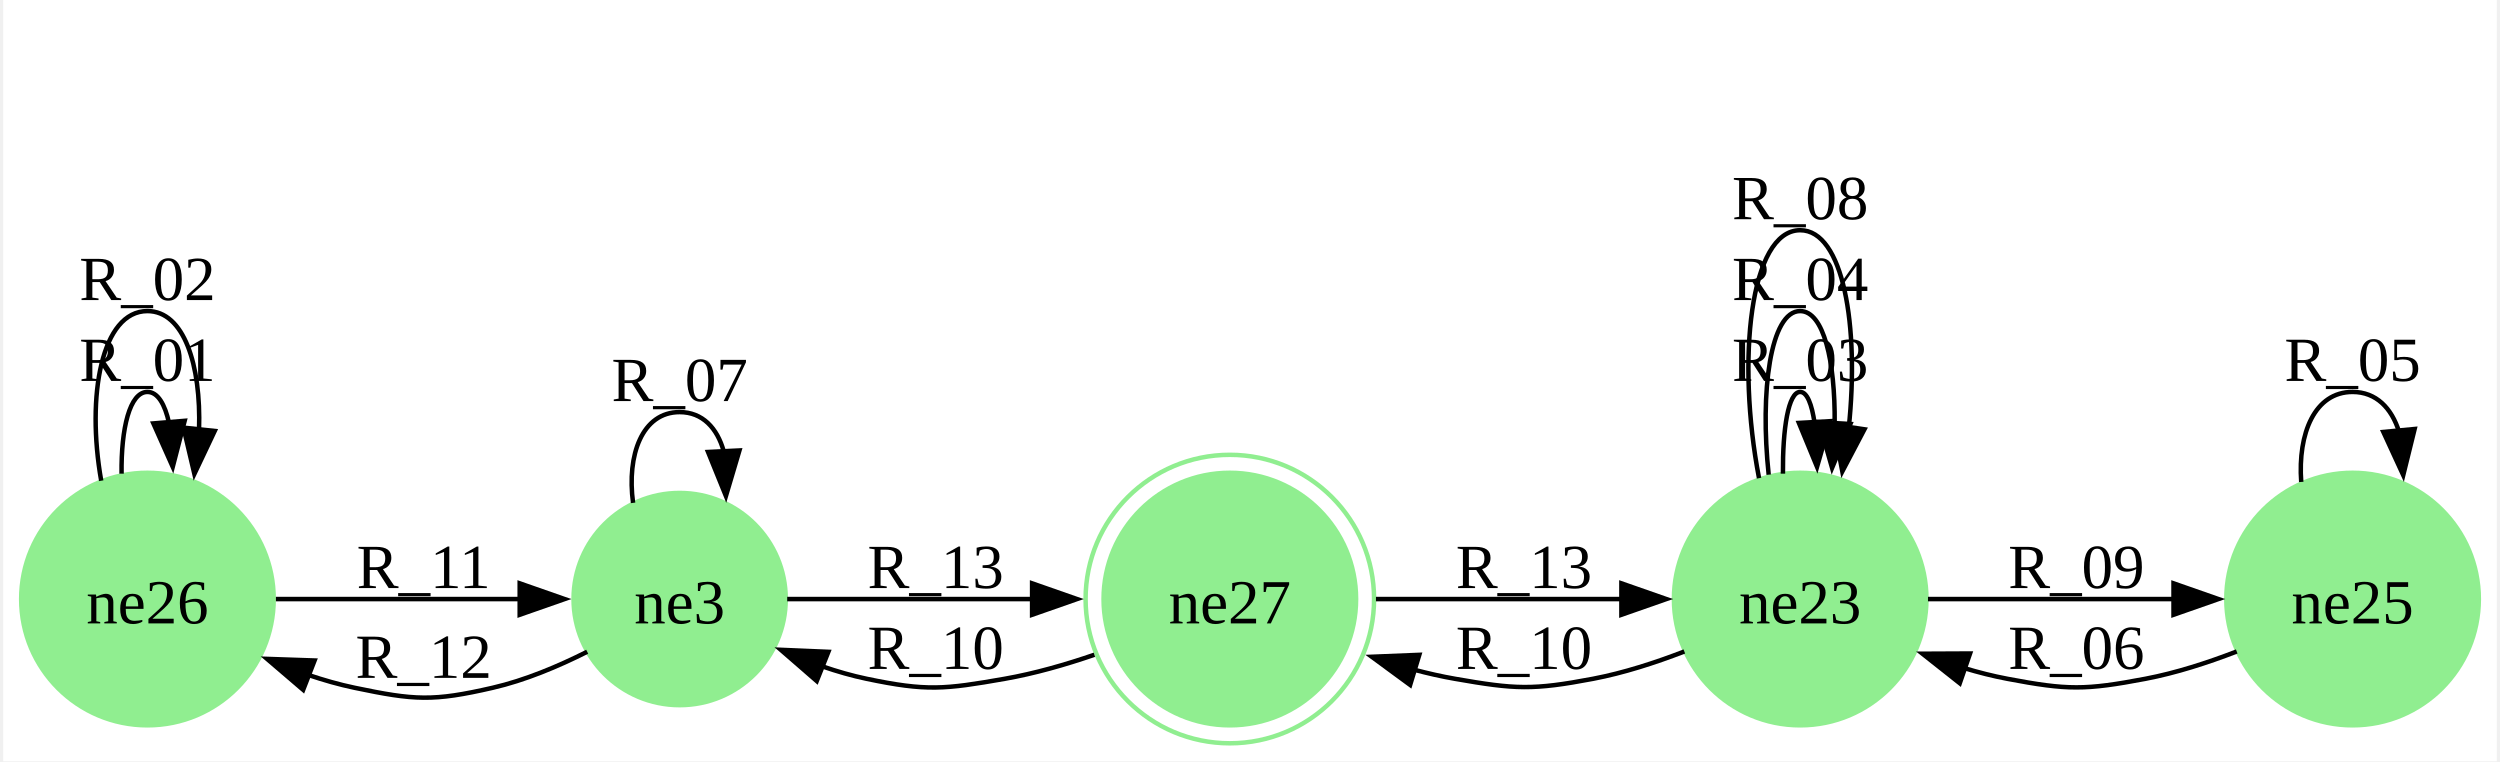
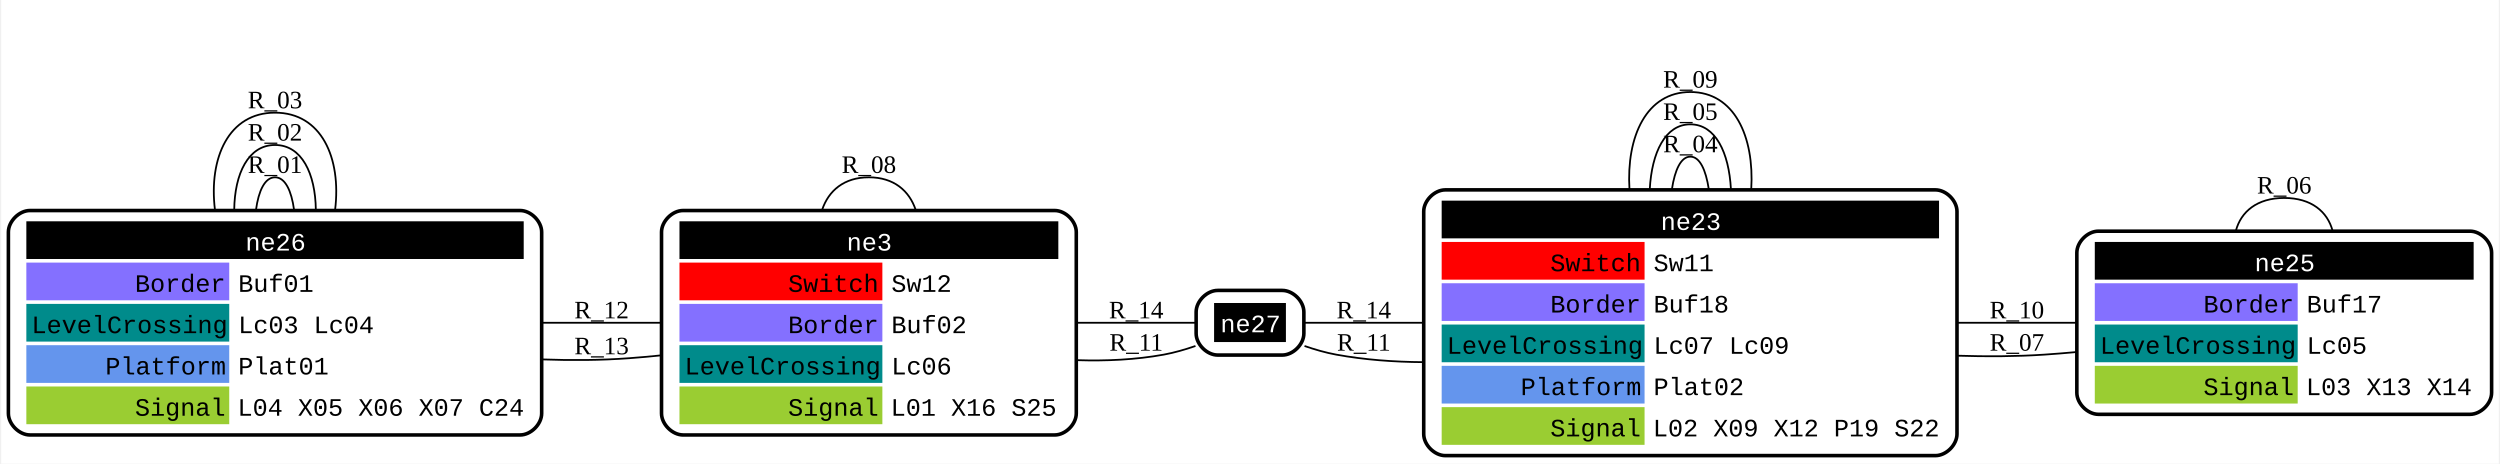
- <svg xmlns="http://www.w3.org/2000/svg" width="555pt" height="169pt" viewBox="0.00 0.00 555.12 169.47">
-   <g id="graph0" class="graph" transform="scale(1 1) rotate(0) translate(4 165.47)">
-     <polygon fill="white" stroke="none" points="-4,4 -4,-165.47 551.12,-165.47 551.12,4 -4,4" />
+ <svg xmlns="http://www.w3.org/2000/svg" width="1391pt" height="258pt" viewBox="0.00 0.00 1391.00 258.25">
+   <g id="graph0" class="graph" transform="scale(1 1) rotate(0) translate(4 254.25)">
+     <polygon fill="white" stroke="none" points="-4,4 -4,-254.25 1387,-254.25 1387,4 -4,4" />
    <g id="node1" class="node">
-       <ellipse fill="lightgreen" stroke="lightgreen" cx="28.11" cy="-32.11" rx="28.11" ry="28.11" />
-       <text text-anchor="middle" x="28.11" y="-26.69" font-family="Times New Roman,serif" font-size="14.00">ne26</text>
+       <path fill="white" stroke="black" stroke-width="2" d="M12,-12C12,-12 285,-12 285,-12 291,-12 297,-18 297,-24 297,-24 297,-125 297,-125 297,-131 291,-137 285,-137 285,-137 12,-137 12,-137 6,-137 0,-131 0,-125 0,-125 0,-24 0,-24 0,-18 6,-12 12,-12" />
+       <polygon fill="white" stroke="none" points="8,-16 8,-133 289,-133 289,-16 8,-16" />
+       <polygon fill="black" stroke="none" points="10,-110 10,-131 287,-131 287,-110 10,-110" />
+       <text text-anchor="start" x="132" y="-114.7" font-family="Courier New" font-size="14.00" fill="white">ne26</text>
+       <polygon fill="#8470ff" stroke="none" points="10,-87 10,-108 123,-108 123,-87 10,-87" />
+       <text text-anchor="start" x="70.5" y="-91.7" font-family="Courier New" font-size="14.00">Border</text>
+       <text text-anchor="start" x="128" y="-91.7" font-family="Courier New" font-size="14.00">Buf01</text>
+       <polygon fill="darkcyan" stroke="none" points="10,-64 10,-85 123,-85 123,-64 10,-64" />
+       <text text-anchor="start" x="12.88" y="-68.7" font-family="Courier New" font-size="14.00">LevelCrossing</text>
+       <text text-anchor="start" x="128" y="-68.7" font-family="Courier New" font-size="14.00">Lc03 Lc04</text>
+       <polygon fill="cornflowerblue" stroke="none" points="10,-41 10,-62 123,-62 123,-41 10,-41" />
+       <text text-anchor="start" x="54" y="-45.7" font-family="Courier New" font-size="14.00">Platform</text>
+       <text text-anchor="start" x="128" y="-45.7" font-family="Courier New" font-size="14.00">Plat01</text>
+       <polygon fill="yellowgreen" stroke="none" points="10,-18 10,-39 123,-39 123,-18 10,-18" />
+       <text text-anchor="start" x="70.5" y="-22.7" font-family="Courier New" font-size="14.00">Signal</text>
+       <text text-anchor="start" x="127.62" y="-22.7" font-family="Courier New" font-size="14.00">L04 X05 X06 X07 C24</text>
    </g>
    <g id="edge1" class="edge">
-       <path fill="none" stroke="black" d="M22.35,-60.02C22.23,-70.05 24.15,-78.22 28.11,-78.22 30.4,-78.22 32.01,-75.49 32.93,-71.25" />
-       <polygon fill="black" stroke="black" points="36.4,-71.79 33.74,-61.53 29.43,-71.21 36.4,-71.79" />
-       <text text-anchor="middle" x="28.11" y="-80.67" font-family="Times New Roman,serif" font-size="14.00">R_01</text>
+       <path fill="none" stroke="black" d="M137.89,-137.33C139.34,-148.06 142.88,-155.5 148.5,-155.5 154.12,-155.5 157.66,-148.06 159.11,-137.33" />
+       <text text-anchor="middle" x="148.5" y="-157.95" font-family="Times New Roman,serif" font-size="14.00">R_01</text>
    </g>
    <g id="edge2" class="edge">
-       <path fill="none" stroke="black" d="M17.82,-58.45C14.47,-77.37 17.9,-96.22 28.11,-96.22 36.24,-96.22 40.07,-84.25 39.6,-69.82" />
-       <polygon fill="black" stroke="black" points="43.09,-69.53 38.56,-59.96 36.13,-70.27 43.09,-69.53" />
-       <text text-anchor="middle" x="28.11" y="-98.67" font-family="Times New Roman,serif" font-size="14.00">R_02</text>
+       <path fill="none" stroke="black" d="M125.77,-137.34C126,-157.51 133.58,-173.5 148.5,-173.5 163.42,-173.5 171,-157.51 171.23,-137.34" />
+       <text text-anchor="middle" x="148.5" y="-175.95" font-family="Times New Roman,serif" font-size="14.00">R_02</text>
+     </g>
+     <g id="edge3" class="edge">
+       <path fill="none" stroke="black" d="M115.04,-137.39C111.5,-166.3 122.66,-191.5 148.5,-191.5 174.34,-191.5 185.5,-166.3 181.96,-137.39" />
+       <text text-anchor="middle" x="148.5" y="-193.95" font-family="Times New Roman,serif" font-size="14.00">R_03</text>
    </g>
    <g id="node4" class="node">
-       <ellipse fill="lightgreen" stroke="lightgreen" cx="146.59" cy="-32.11" rx="23.62" ry="23.62" />
-       <text text-anchor="middle" x="146.59" y="-26.69" font-family="Times New Roman,serif" font-size="14.00">ne3</text>
+       <path fill="white" stroke="black" stroke-width="2" d="M375.75,-12C375.75,-12 582.75,-12 582.75,-12 588.75,-12 594.75,-18 594.75,-24 594.75,-24 594.75,-125 594.75,-125 594.75,-131 588.75,-137 582.75,-137 582.75,-137 375.75,-137 375.75,-137 369.75,-137 363.75,-131 363.75,-125 363.75,-125 363.75,-24 363.75,-24 363.75,-18 369.75,-12 375.75,-12" />
+       <polygon fill="white" stroke="none" points="371.75,-16 371.75,-133 586.75,-133 586.75,-16 371.75,-16" />
+       <polygon fill="black" stroke="none" points="373.75,-110 373.75,-131 584.75,-131 584.75,-110 373.75,-110" />
+       <text text-anchor="start" x="466.88" y="-114.7" font-family="Courier New" font-size="14.00" fill="white">ne3</text>
+       <polygon fill="red" stroke="none" points="373.75,-87 373.75,-108 486.75,-108 486.75,-87 373.75,-87" />
+       <text text-anchor="start" x="434.25" y="-91.7" font-family="Courier New" font-size="14.00">Switch</text>
+       <text text-anchor="start" x="491.75" y="-91.7" font-family="Courier New" font-size="14.00">Sw12</text>
+       <polygon fill="#8470ff" stroke="none" points="373.75,-64 373.75,-85 486.75,-85 486.75,-64 373.75,-64" />
+       <text text-anchor="start" x="434.25" y="-68.7" font-family="Courier New" font-size="14.00">Border</text>
+       <text text-anchor="start" x="491.75" y="-68.7" font-family="Courier New" font-size="14.00">Buf02</text>
+       <polygon fill="darkcyan" stroke="none" points="373.75,-41 373.75,-62 486.75,-62 486.75,-41 373.75,-41" />
+       <text text-anchor="start" x="376.62" y="-45.7" font-family="Courier New" font-size="14.00">LevelCrossing</text>
+       <text text-anchor="start" x="491.75" y="-45.7" font-family="Courier New" font-size="14.00">Lc06</text>
+       <polygon fill="yellowgreen" stroke="none" points="373.75,-18 373.75,-39 486.75,-39 486.75,-18 373.75,-18" />
+       <text text-anchor="start" x="434.25" y="-22.7" font-family="Courier New" font-size="14.00">Signal</text>
+       <text text-anchor="start" x="491.38" y="-22.7" font-family="Courier New" font-size="14.00">L01 X16 S25</text>
+     </g>
+     <g id="edge13" class="edge">
+       <path fill="none" stroke="black" d="M297.05,-74.5C319.41,-74.5 342.19,-74.5 363.71,-74.5" />
+       <text text-anchor="middle" x="330.38" y="-76.95" font-family="Times New Roman,serif" font-size="14.00">R_12</text>
+     </g>
+     <g id="node2" class="node">
+       <path fill="white" stroke="black" stroke-width="2" d="M800.25,-0.5C800.25,-0.5 1073.25,-0.5 1073.25,-0.5 1079.25,-0.5 1085.25,-6.5 1085.25,-12.5 1085.25,-12.5 1085.25,-136.5 1085.25,-136.5 1085.25,-142.5 1079.25,-148.5 1073.25,-148.5 1073.25,-148.5 800.25,-148.5 800.25,-148.5 794.25,-148.5 788.25,-142.5 788.25,-136.5 788.25,-136.5 788.25,-12.5 788.25,-12.5 788.25,-6.5 794.25,-0.5 800.25,-0.5" />
+       <polygon fill="white" stroke="none" points="796.25,-4.5 796.25,-144.5 1077.25,-144.5 1077.25,-4.5 796.25,-4.5" />
+       <polygon fill="black" stroke="none" points="798.25,-121.5 798.25,-142.5 1075.25,-142.5 1075.25,-121.5 798.25,-121.5" />
+       <text text-anchor="start" x="920.25" y="-126.2" font-family="Courier New" font-size="14.00" fill="white">ne23</text>
+       <polygon fill="red" stroke="none" points="798.25,-98.5 798.25,-119.5 911.25,-119.5 911.25,-98.5 798.25,-98.5" />
+       <text text-anchor="start" x="858.75" y="-103.2" font-family="Courier New" font-size="14.00">Switch</text>
+       <text text-anchor="start" x="916.25" y="-103.2" font-family="Courier New" font-size="14.00">Sw11</text>
+       <polygon fill="#8470ff" stroke="none" points="798.25,-75.5 798.25,-96.5 911.25,-96.5 911.25,-75.5 798.25,-75.5" />
+       <text text-anchor="start" x="858.75" y="-80.2" font-family="Courier New" font-size="14.00">Border</text>
+       <text text-anchor="start" x="916.25" y="-80.2" font-family="Courier New" font-size="14.00">Buf18</text>
+       <polygon fill="darkcyan" stroke="none" points="798.25,-52.5 798.25,-73.5 911.25,-73.5 911.25,-52.5 798.25,-52.5" />
+       <text text-anchor="start" x="801.12" y="-57.2" font-family="Courier New" font-size="14.00">LevelCrossing</text>
+       <text text-anchor="start" x="916.25" y="-57.2" font-family="Courier New" font-size="14.00">Lc07 Lc09</text>
+       <polygon fill="cornflowerblue" stroke="none" points="798.25,-29.5 798.25,-50.5 911.25,-50.5 911.25,-29.5 798.25,-29.5" />
+       <text text-anchor="start" x="842.25" y="-34.2" font-family="Courier New" font-size="14.00">Platform</text>
+       <text text-anchor="start" x="916.25" y="-34.2" font-family="Courier New" font-size="14.00">Plat02</text>
+       <polygon fill="yellowgreen" stroke="none" points="798.25,-6.5 798.25,-27.5 911.25,-27.5 911.25,-6.5 798.25,-6.5" />
+       <text text-anchor="start" x="858.75" y="-11.2" font-family="Courier New" font-size="14.00">Signal</text>
+       <text text-anchor="start" x="915.88" y="-11.2" font-family="Courier New" font-size="14.00">L02 X09 X12 P19 S22</text>
+     </g>
+     <g id="edge4" class="edge">
+       <path fill="none" stroke="black" d="M926.49,-148.9C928.12,-159.71 931.54,-167 936.75,-167 941.96,-167 945.38,-159.71 947.01,-148.9" />
+       <text text-anchor="middle" x="936.75" y="-169.45" font-family="Times New Roman,serif" font-size="14.00">R_04</text>
+     </g>
+     <g id="edge5" class="edge">
+       <path fill="none" stroke="black" d="M914.15,-148.87C915.25,-169.35 922.78,-185 936.75,-185 950.72,-185 958.25,-169.35 959.35,-148.87" />
+       <text text-anchor="middle" x="936.75" y="-187.45" font-family="Times New Roman,serif" font-size="14.00">R_05</text>
+     </g>
+     <g id="edge9" class="edge">
+       <path fill="none" stroke="black" d="M902.84,-148.77C901.02,-178.29 912.33,-203 936.75,-203 961.17,-203 972.48,-178.29 970.66,-148.77" />
+       <text text-anchor="middle" x="936.75" y="-205.45" font-family="Times New Roman,serif" font-size="14.00">R_09</text>
+     </g>
+     <g id="node3" class="node">
+       <path fill="white" stroke="black" stroke-width="2" d="M1164,-23.5C1164,-23.5 1371,-23.5 1371,-23.5 1377,-23.5 1383,-29.5 1383,-35.5 1383,-35.5 1383,-113.5 1383,-113.5 1383,-119.5 1377,-125.5 1371,-125.5 1371,-125.5 1164,-125.5 1164,-125.5 1158,-125.5 1152,-119.5 1152,-113.5 1152,-113.5 1152,-35.5 1152,-35.5 1152,-29.5 1158,-23.5 1164,-23.5" />
+       <polygon fill="white" stroke="none" points="1160,-27.5 1160,-121.5 1375,-121.5 1375,-27.5 1160,-27.5" />
+       <polygon fill="black" stroke="none" points="1162,-98.5 1162,-119.5 1373,-119.5 1373,-98.5 1162,-98.5" />
+       <text text-anchor="start" x="1251" y="-103.2" font-family="Courier New" font-size="14.00" fill="white">ne25</text>
+       <polygon fill="#8470ff" stroke="none" points="1162,-75.5 1162,-96.5 1275,-96.5 1275,-75.5 1162,-75.5" />
+       <text text-anchor="start" x="1222.5" y="-80.2" font-family="Courier New" font-size="14.00">Border</text>
+       <text text-anchor="start" x="1280" y="-80.2" font-family="Courier New" font-size="14.00">Buf17</text>
+       <polygon fill="darkcyan" stroke="none" points="1162,-52.5 1162,-73.5 1275,-73.5 1275,-52.5 1162,-52.5" />
+       <text text-anchor="start" x="1164.88" y="-57.2" font-family="Courier New" font-size="14.00">LevelCrossing</text>
+       <text text-anchor="start" x="1280" y="-57.2" font-family="Courier New" font-size="14.00">Lc05</text>
+       <polygon fill="yellowgreen" stroke="none" points="1162,-29.5 1162,-50.5 1275,-50.5 1275,-29.5 1162,-29.5" />
+       <text text-anchor="start" x="1222.5" y="-34.2" font-family="Courier New" font-size="14.00">Signal</text>
+       <text text-anchor="start" x="1279.62" y="-34.2" font-family="Courier New" font-size="14.00">L03 X13 X14</text>
+     </g>
+     <g id="edge10" class="edge">
+       <path fill="none" stroke="black" d="M1085.3,-74.5C1107.66,-74.5 1130.44,-74.5 1151.96,-74.5" />
+       <text text-anchor="middle" x="1118.62" y="-76.95" font-family="Times New Roman,serif" font-size="14.00">R_10</text>
+     </g>
+     <g id="node5" class="node">
+       <path fill="white" stroke="black" stroke-width="2" d="M673.5,-56.5C673.5,-56.5 709.5,-56.5 709.5,-56.5 715.5,-56.5 721.5,-62.5 721.5,-68.5 721.5,-68.5 721.5,-80.5 721.5,-80.5 721.5,-86.5 715.5,-92.5 709.5,-92.5 709.5,-92.5 673.5,-92.5 673.5,-92.5 667.5,-92.5 661.5,-86.5 661.5,-80.5 661.5,-80.5 661.5,-68.5 661.5,-68.5 661.5,-62.5 667.5,-56.5 673.5,-56.5" />
+       <polygon fill="white" stroke="none" points="669.5,-61.75 669.5,-87.5 713.5,-87.5 713.5,-61.75 669.5,-61.75" />
+       <polygon fill="black" stroke="none" points="671.5,-63.75 671.5,-85.5 711.5,-85.5 711.5,-63.75 671.5,-63.75" />
+       <text text-anchor="start" x="675" y="-69.2" font-family="Courier New" font-size="14.00" fill="white">ne27</text>
+     </g>
+     <g id="edge11" class="edge">
+       <path fill="none" stroke="black" d="M788.01,-52.55C771.59,-52.66 755.15,-53.89 739.5,-56.75 733.67,-57.82 727.61,-59.57 721.87,-61.56" />
+       <text text-anchor="middle" x="754.88" y="-58.95" font-family="Times New Roman,serif" font-size="14.00">R_11</text>
+     </g>
+     <g id="edge7" class="edge">
+       <path fill="none" stroke="black" d="M1151.69,-58.17C1145.71,-57.62 1139.79,-57.14 1134,-56.75 1118.3,-55.7 1101.9,-55.61 1085.57,-56.15" />
+       <text text-anchor="middle" x="1118.62" y="-58.95" font-family="Times New Roman,serif" font-size="14.00">R_07</text>
+     </g>
+     <g id="edge6" class="edge">
+       <path fill="none" stroke="black" d="M1240.57,-125.72C1243.4,-136.35 1252.38,-144 1267.5,-144 1282.62,-144 1291.6,-136.35 1294.43,-125.72" />
+       <text text-anchor="middle" x="1267.5" y="-146.45" font-family="Times New Roman,serif" font-size="14.00">R_06</text>
+     </g>
+     <g id="edge14" class="edge">
+       <path fill="none" stroke="black" d="M363.46,-56.33C357.48,-55.71 351.55,-55.18 345.75,-54.75 330.04,-53.59 313.64,-53.48 297.31,-54.08" />
+       <text text-anchor="middle" x="330.38" y="-56.95" font-family="Times New Roman,serif" font-size="14.00">R_13</text>
+     </g>
+     <g id="edge8" class="edge">
+       <path fill="none" stroke="black" d="M453.19,-137.33C456.75,-148.06 465.44,-155.5 479.25,-155.5 493.06,-155.5 501.75,-148.06 505.31,-137.33" />
+       <text text-anchor="middle" x="479.25" y="-157.95" font-family="Times New Roman,serif" font-size="14.00">R_08</text>
+     </g>
+     <g id="edge15" class="edge">
+       <path fill="none" stroke="black" d="M595.22,-74.5C619.76,-74.5 643.58,-74.5 661.27,-74.5" />
+       <text text-anchor="middle" x="628.12" y="-76.95" font-family="Times New Roman,serif" font-size="14.00">R_14</text>
+     </g>
+     <g id="edge16" class="edge">
+       <path fill="none" stroke="black" d="M721.84,-74.5C739.28,-74.5 762.86,-74.5 788,-74.5" />
+       <text text-anchor="middle" x="754.88" y="-76.95" font-family="Times New Roman,serif" font-size="14.00">R_14</text>
    </g>
    <g id="edge12" class="edge">
-       <path fill="none" stroke="black" d="M56.71,-32.11C73,-32.11 93.76,-32.11 111.12,-32.11" />
-       <polygon fill="black" stroke="black" points="110.98,-35.61 120.98,-32.11 110.98,-28.61 110.98,-35.61" />
-       <text text-anchor="middle" x="89.6" y="-34.56" font-family="Times New Roman,serif" font-size="14.00">R_11</text>
-     </g>
-     <g id="node2" class="node">
-       <ellipse fill="lightgreen" stroke="lightgreen" cx="396.04" cy="-32.11" rx="28.11" ry="28.11" />
-       <text text-anchor="middle" x="396.04" y="-26.69" font-family="Times New Roman,serif" font-size="14.00">ne23</text>
-     </g>
-     <g id="edge3" class="edge">
-       <path fill="none" stroke="black" d="M392.2,-60.02C392.12,-70.05 393.4,-78.22 396.04,-78.22 397.57,-78.22 398.64,-75.49 399.25,-71.25" />
-       <polygon fill="black" stroke="black" points="402.73,-71.71 399.79,-61.53 395.75,-71.32 402.73,-71.71" />
-       <text text-anchor="middle" x="396.04" y="-80.67" font-family="Times New Roman,serif" font-size="14.00">R_03</text>
-     </g>
-     <g id="edge4" class="edge">
-       <path fill="none" stroke="black" d="M389.03,-59.79C387.06,-78.25 389.39,-96.22 396.04,-96.22 401.28,-96.22 403.84,-85.03 403.72,-71.24" />
-       <polygon fill="black" stroke="black" points="407.22,-71.08 403.14,-61.3 400.23,-71.49 407.22,-71.08" />
-       <text text-anchor="middle" x="396.04" y="-98.67" font-family="Times New Roman,serif" font-size="14.00">R_04</text>
-     </g>
-     <g id="edge8" class="edge">
-       <path fill="none" stroke="black" d="M386.88,-59.02C381.82,-85.32 384.87,-114.22 396.04,-114.22 405.64,-114.22 409.24,-92.88 406.85,-70.18" />
-       <polygon fill="black" stroke="black" points="410.35,-69.9 405.42,-60.52 403.43,-70.92 410.35,-69.9" />
-       <text text-anchor="middle" x="396.04" y="-116.67" font-family="Times New Roman,serif" font-size="14.00">R_08</text>
-     </g>
-     <g id="node3" class="node">
-       <ellipse fill="lightgreen" stroke="lightgreen" cx="519.01" cy="-32.11" rx="28.11" ry="28.11" />
-       <text text-anchor="middle" x="519.01" y="-26.69" font-family="Times New Roman,serif" font-size="14.00">ne25</text>
-     </g>
-     <g id="edge9" class="edge">
-       <path fill="none" stroke="black" d="M424.49,-32.11C440.65,-32.11 461.35,-32.11 479.17,-32.11" />
-       <polygon fill="black" stroke="black" points="479.15,-35.61 489.15,-32.11 479.15,-28.61 479.15,-35.61" />
-       <text text-anchor="middle" x="457.52" y="-34.56" font-family="Times New Roman,serif" font-size="14.00">R_09</text>
-     </g>
-     <g id="node5" class="node">
-       <ellipse fill="lightgreen" stroke="lightgreen" cx="269.07" cy="-32.11" rx="28.11" ry="28.11" />
-       <ellipse fill="none" stroke="lightgreen" cx="269.07" cy="-32.11" rx="32.11" ry="32.11" />
-       <text text-anchor="middle" x="269.07" y="-26.69" font-family="Times New Roman,serif" font-size="14.00">ne27</text>
-     </g>
-     <g id="edge10" class="edge">
-       <path fill="none" stroke="black" d="M370.25,-20.44C363.77,-17.93 356.71,-15.65 349.93,-14.36 336.5,-11.81 332.64,-12 319.18,-14.36 316.18,-14.88 313.13,-15.58 310.09,-16.38" />
-       <polygon fill="black" stroke="black" points="309.21,-12.99 300.67,-19.26 311.25,-19.69 309.21,-12.99" />
-       <text text-anchor="middle" x="334.55" y="-16.56" font-family="Times New Roman,serif" font-size="14.00">R_10</text>
-     </g>
-     <g id="edge6" class="edge">
-       <path fill="none" stroke="black" d="M493.22,-20.44C486.74,-17.93 479.68,-15.65 472.9,-14.36 459.47,-11.81 455.58,-11.81 442.15,-14.36 438.97,-14.96 435.73,-15.78 432.52,-16.75" />
-       <polygon fill="black" stroke="black" points="431.57,-13.37 423.26,-19.94 433.86,-19.99 431.57,-13.37" />
-       <text text-anchor="middle" x="457.52" y="-16.56" font-family="Times New Roman,serif" font-size="14.00">R_06</text>
-     </g>
-     <g id="edge5" class="edge">
-       <path fill="none" stroke="black" d="M507.58,-58.18C506.79,-69.03 510.6,-78.22 519.01,-78.22 524.26,-78.22 527.72,-74.63 529.38,-69.29" />
-       <polygon fill="black" stroke="black" points="532.83,-69.97 530.29,-59.69 525.86,-69.31 532.83,-69.97" />
-       <text text-anchor="middle" x="519.01" y="-80.67" font-family="Times New Roman,serif" font-size="14.00">R_05</text>
-     </g>
-     <g id="edge13" class="edge">
-       <path fill="none" stroke="black" d="M126.01,-20.38C119.54,-17.12 112.15,-14.01 104.97,-12.36 91.65,-9.29 87.6,-9.56 74.22,-12.36 70.82,-13.07 67.35,-14.06 63.94,-15.21" />
-       <polygon fill="black" stroke="black" points="62.78,-11.9 54.73,-18.79 65.32,-18.43 62.78,-11.9" />
-       <text text-anchor="middle" x="89.6" y="-14.56" font-family="Times New Roman,serif" font-size="14.00">R_12</text>
-     </g>
-     <g id="edge7" class="edge">
-       <path fill="none" stroke="black" d="M136.22,-53.52C134.78,-64.2 138.24,-73.73 146.59,-73.73 151.68,-73.73 154.95,-70.19 156.4,-65.01" />
-       <polygon fill="black" stroke="black" points="159.9,-65.19 156.89,-55.04 152.91,-64.85 159.9,-65.19" />
-       <text text-anchor="middle" x="146.59" y="-76.18" font-family="Times New Roman,serif" font-size="14.00">R_07</text>
-     </g>
-     <g id="edge14" class="edge">
-       <path fill="none" stroke="black" d="M170.53,-32.11C185.95,-32.11 206.75,-32.11 225.17,-32.11" />
-       <polygon fill="black" stroke="black" points="225.05,-35.61 235.05,-32.11 225.05,-28.61 225.05,-35.61" />
-       <text text-anchor="middle" x="203.58" y="-34.56" font-family="Times New Roman,serif" font-size="14.00">R_13</text>
-     </g>
-     <g id="edge15" class="edge">
-       <path fill="none" stroke="black" d="M301.6,-32.11C318.25,-32.11 338.82,-32.11 356.42,-32.11" />
-       <polygon fill="black" stroke="black" points="356.24,-35.61 366.24,-32.11 356.24,-28.61 356.24,-35.61" />
-       <text text-anchor="middle" x="334.55" y="-34.56" font-family="Times New Roman,serif" font-size="14.00">R_13</text>
-     </g>
-     <g id="edge11" class="edge">
-       <path fill="none" stroke="black" d="M238.92,-19.71C232.46,-17.49 225.57,-15.52 218.96,-14.36 205.5,-12 201.59,-11.56 188.21,-14.36 184.96,-15.04 181.65,-15.99 178.4,-17.11" />
-       <polygon fill="black" stroke="black" points="177.11,-13.86 169.11,-20.81 179.7,-20.36 177.11,-13.86" />
-       <text text-anchor="middle" x="203.58" y="-16.56" font-family="Times New Roman,serif" font-size="14.00">R_10</text>
+       <path fill="none" stroke="black" d="M661.13,-61.56C655.39,-59.57 649.33,-57.82 643.5,-56.75 627.93,-53.91 611.45,-53.13 595.16,-53.66" />
+       <text text-anchor="middle" x="628.12" y="-58.95" font-family="Times New Roman,serif" font-size="14.00">R_11</text>
    </g>
  </g>
</svg>
